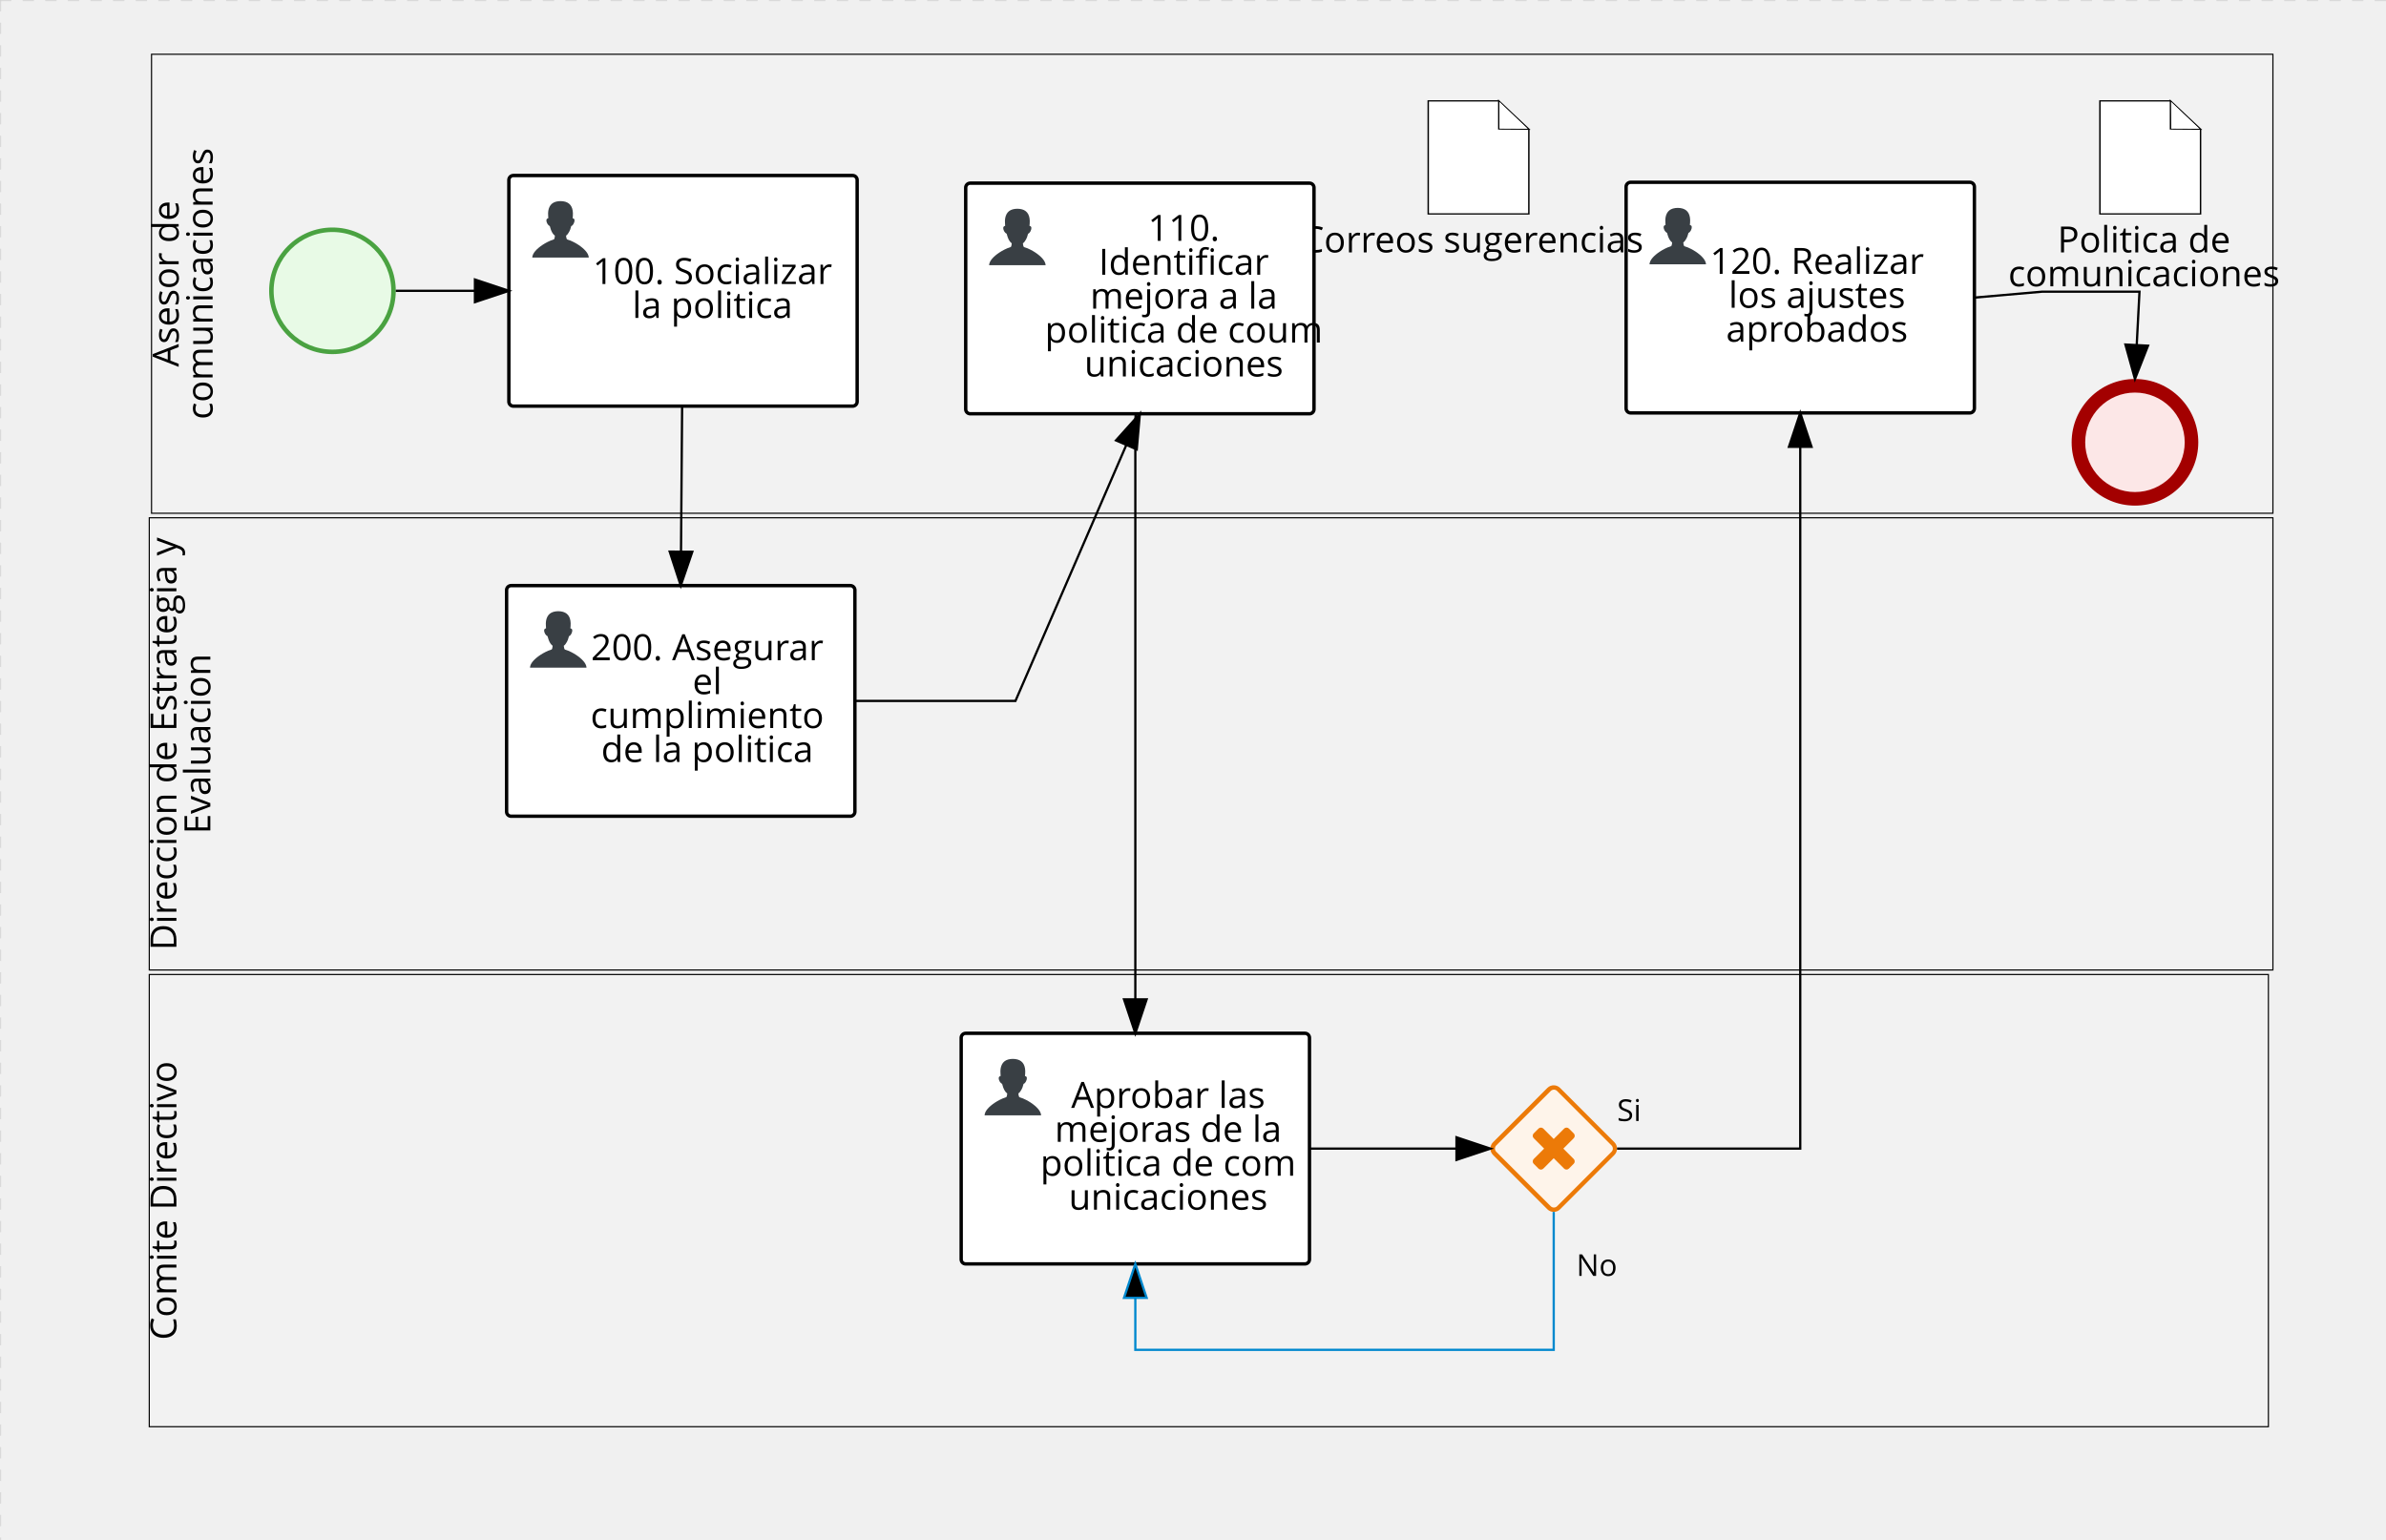
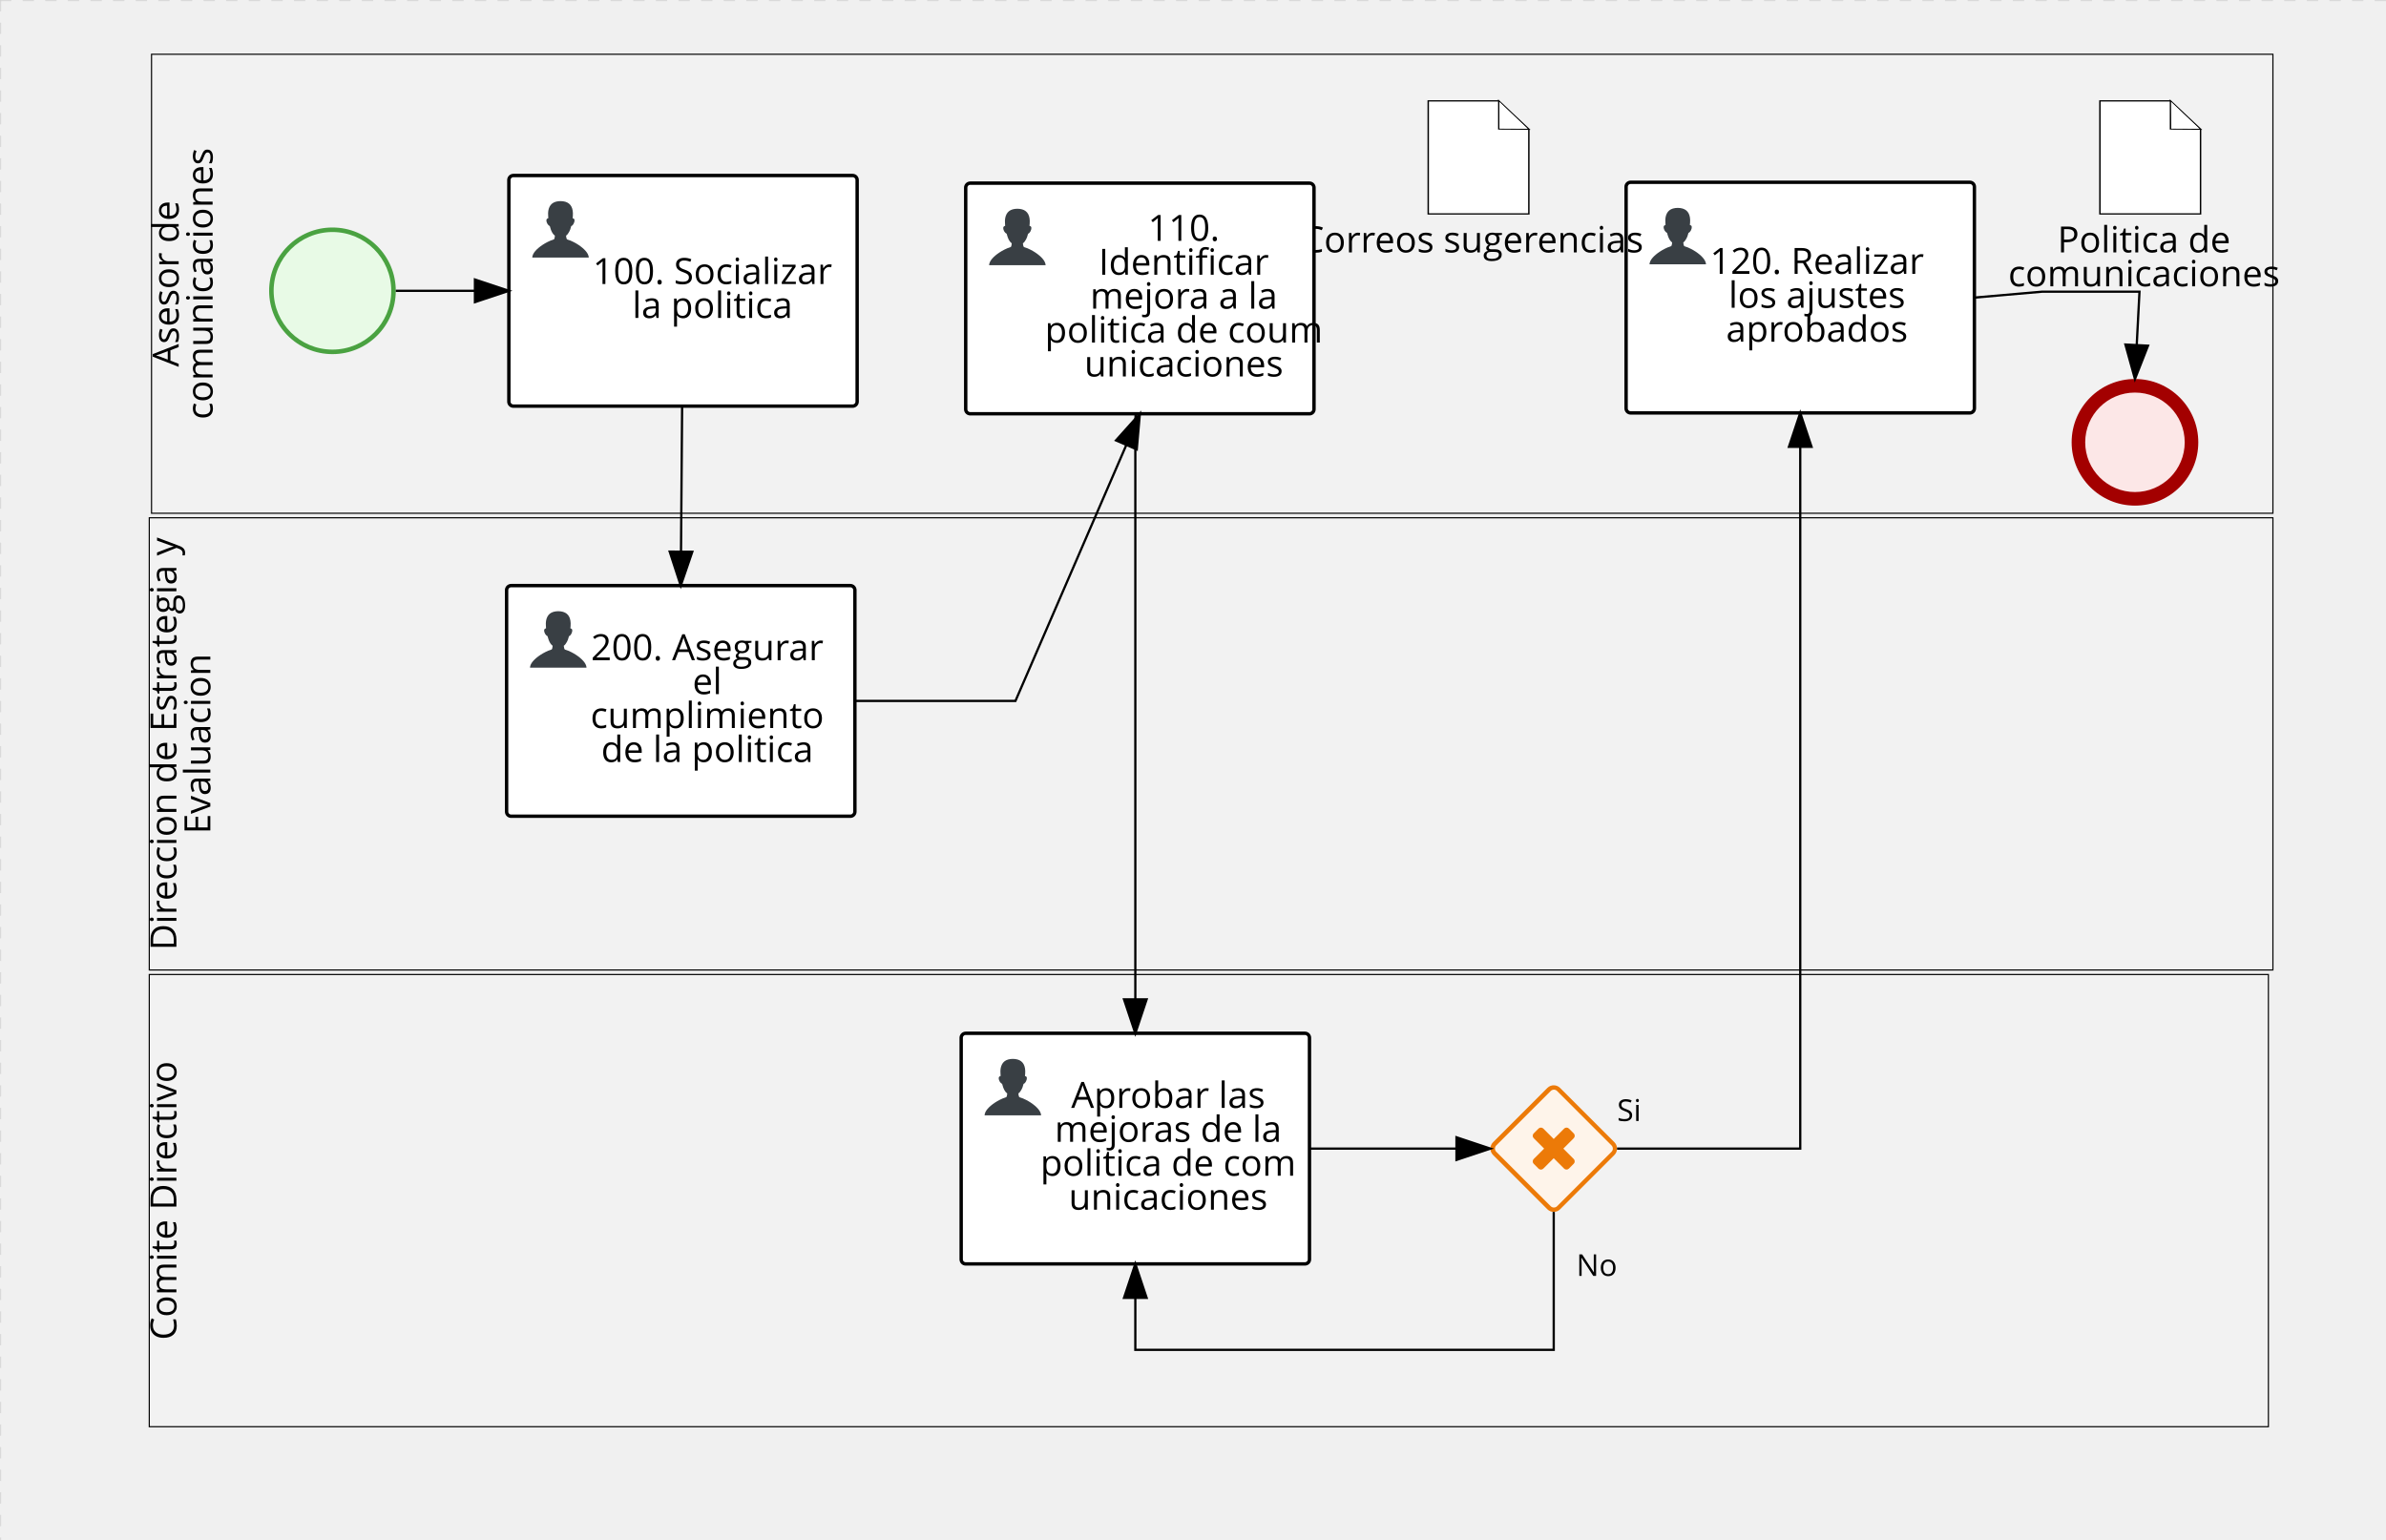
<svg xmlns="http://www.w3.org/2000/svg" version="1.1" width="1055" height="681" viewBox="0 0 1055 681">
  <defs />
  <g transform="matrix(1,0,0,1,0,0)">
    <g>
      <g>
        <g>
          <path fill="none" stroke="#d3d3d3" paint-order="fill stroke markers" d=" M 0 0 L 1200 0" stroke-miterlimit="10" stroke-opacity="0.8" stroke-dasharray="5" />
        </g>
        <g>
          <path fill="none" stroke="#d3d3d3" paint-order="fill stroke markers" d=" M 0 0 L 0 800" stroke-miterlimit="10" stroke-opacity="0.8" stroke-dasharray="5" />
        </g>
      </g>
      <g id="_052553D7-1069-4E3E-BF4C-2C32FE40EB2A" bpmn2nodeid="_052553D7-1069-4E3E-BF4C-2C32FE40EB2A" transform="matrix(1,0,0,1,66,229)">
        <g>
          <path fill="none" stroke="none" />
        </g>
        <g transform="matrix(1,0,0,1,0,0)">
          <path fill="#f2f2f2" stroke="none" id="_052553D7-1069-4E3E-BF4C-2C32FE40EB2A?shapeType=BACKGROUND" paint-order="stroke fill markers" d=" M 0 0 L 939 0 L 939 200 L 0 200 L 0 0 Z Z" />
        </g>
        <g transform="matrix(1,0,0,1,0,0)">
          <path fill="none" stroke="rgb(0,0,0)" id="_052553D7-1069-4E3E-BF4C-2C32FE40EB2A?shapeType=BORDER&amp;renderType=STROKE" paint-order="fill stroke markers" d=" M 0 0 L 939 0 L 939 200 L 0 200 L 0 0 Z Z" stroke-miterlimit="10" stroke-width="0.5" stroke-dasharray="" />
        </g>
        <g transform="matrix(-1.8369701987210297e-16,-1,1,-1.8369701987210297e-16,0,193.3789)">
          <text fill="#000000" stroke="none" font-family="Open Sans" font-size="12pt" font-style="normal" font-weight="normal" text-decoration="normal" x="93.379" y="12" text-anchor="middle" dominant-baseline="alphabetic">Direccion de Estrategia y </text>
          <text fill="#000000" stroke="none" font-family="Open Sans" font-size="12pt" font-style="normal" font-weight="normal" text-decoration="normal" x="93.379" y="27" text-anchor="middle" dominant-baseline="alphabetic">             Evaluacion             </text>
        </g>
        <g id="_7A4D09FB-145F-4D23-B7A2-E2E9EA3070AD" bpmn2nodeid="_7A4D09FB-145F-4D23-B7A2-E2E9EA3070AD" transform="matrix(1,0,0,1,158,30)">
          <g>
            <path fill="none" stroke="none" />
          </g>
          <g transform="matrix(1,0,0,1,0,0)">
            <path fill="#ffffff" stroke="none" id="_7A4D09FB-145F-4D23-B7A2-E2E9EA3070AD?shapeType=BACKGROUND" paint-order="stroke fill markers" d=" M 2 0 L 152 0 L 152 0 A 2 2 0 0 1 154 2 L 154 100 L 154 100 A 2 2 0 0 1 152 102 L 2 102 L 2 102 A 2 2 0 0 1 0 100 L 0 2 L 0 2 A 2 2 0 0 1 2 0 Z" />
          </g>
          <g transform="matrix(1,0,0,1,0,0)">
            <path fill="none" stroke="rgb(0,0,0)" id="_7A4D09FB-145F-4D23-B7A2-E2E9EA3070AD?shapeType=BORDER&amp;renderType=STROKE" paint-order="fill stroke markers" d=" M 2 0 L 152 0 L 152 0 A 2 2 0 0 1 154 2 L 154 100 L 154 100 A 2 2 0 0 1 152 102 L 2 102 L 2 102 A 2 2 0 0 1 0 100 L 0 2 L 0 2 A 2 2 0 0 1 2 0 Z" stroke-miterlimit="10" stroke-width="1.5" stroke-dasharray="" />
          </g>
          <g>
            <g transform="matrix(0.06,0,0,0.06,9.4,9.4)">
              <g transform="matrix(1,0,0,1,0,0)">
                <path fill="#393f44" stroke="none" id="_7A4D09FB-145F-4D23-B7A2-E2E9EA3070AD_task__RvU5__iZSm" paint-order="stroke fill markers" d=" M 0 0 M 16 445.21 C 16 440.869 18.784 431.129 22.001 424.217 C 35.768 394.64 77.283 359.28 129 333.084 C 144.516 325.224 157.347 319.964 167.807 317.174 C 171.932 316.074 175.729 314.414 176.525 313.363 C 178.894 310.234 180.914 302.908 181.727 294.5 L 182.5 286.5 L 178.507 283.455 C 166.303 274.146 154.284 251.678 148.04 226.5 C 145.611 216.707 145.056 215.462 142.984 215.158 C 141.703 214.97 138.083 212.243 134.939 209.099 C 123.233 197.393 116.891 177.376 121.44 166.49 C 123.002 162.751 128.155 159.01 131.75 159.004 C 134.448 159 134.471 158.603 132.914 138.788 C 130.927 113.496 134.279 92.265 143.132 74.076 C 152.232 55.38 167.569 42.882 189.049 36.66 C 210.203 30.532 237.797 30.532 258.951 36.66 C 300.042 48.563 318.958 83.806 314.955 141 C 314.32 150.075 313.624 157.788 313.409 158.14 C 313.194 158.493 314.575 159.073 316.479 159.43 C 328.929 161.766 330.986 177.018 321.496 196.621 C 316.903 206.109 309.357 214.508 304.817 215.185 C 303.023 215.453 302.293 217.146 299.943 226.5 C 296.659 239.567 294.474 245.305 287.948 257.995 C 282.491 268.606 273.035 281.109 268.108 284.229 L 264.871 286.278 L 265.518 292.889 C 266.345 301.33 268.639 309.871 270.877 312.837 C 272.067 314.415 275.002 315.79 280.063 317.139 C 291.069 320.075 303.617 325.274 321 334.102 C 369.815 358.891 410.848 393.758 425.032 422.5 C 429.07 430.682 432 440.232 432 445.21 L 432 448 L 224 448 L 16 448 L 16 445.21 Z" />
              </g>
            </g>
          </g>
          <g transform="matrix(1,0,0,1,4.04,13.68)">
            <g transform="matrix(0.04,0,0,0.04,63.36,69.12)">
              <g transform="matrix(1,0,0,1,0,0)">
                <path fill="none" stroke="none" />
              </g>
              <g transform="matrix(1,0,0,1,0,0)">
                <path fill="none" stroke="none" />
              </g>
            </g>
          </g>
          <g transform="matrix(1,0,0,1,35,21)">
            <text fill="#000000" stroke="none" font-family="Open Sans" font-size="12pt" font-style="normal" font-weight="normal" text-decoration="normal" x="53.707" y="12" text-anchor="middle" dominant-baseline="alphabetic">200. Asegurar </text>
            <text fill="#000000" stroke="none" font-family="Open Sans" font-size="12pt" font-style="normal" font-weight="normal" text-decoration="normal" x="53.707" y="27" text-anchor="middle" dominant-baseline="alphabetic">           el            </text>
            <text fill="#000000" stroke="none" font-family="Open Sans" font-size="12pt" font-style="normal" font-weight="normal" text-decoration="normal" x="53.707" y="42" text-anchor="middle" dominant-baseline="alphabetic">cumplimiento </text>
            <text fill="#000000" stroke="none" font-family="Open Sans" font-size="12pt" font-style="normal" font-weight="normal" text-decoration="normal" x="53.707" y="57" text-anchor="middle" dominant-baseline="alphabetic"> de la politica  </text>
          </g>
        </g>
      </g>
      <g id="_CBB95CE4-E17D-42EF-8D2E-250970B6A5EA" bpmn2nodeid="_CBB95CE4-E17D-42EF-8D2E-250970B6A5EA" transform="matrix(1,0,0,1,66,431)">
        <g>
          <path fill="none" stroke="none" />
        </g>
        <g transform="matrix(1,0,0,1,0,0)">
          <path fill="#f2f2f2" stroke="none" id="_CBB95CE4-E17D-42EF-8D2E-250970B6A5EA?shapeType=BACKGROUND" paint-order="stroke fill markers" d=" M 0 0 L 937 0 L 937 200 L 0 200 L 0 0 Z Z" />
        </g>
        <g transform="matrix(1,0,0,1,0,0)">
          <path fill="none" stroke="rgb(0,0,0)" id="_CBB95CE4-E17D-42EF-8D2E-250970B6A5EA?shapeType=BORDER&amp;renderType=STROKE" paint-order="fill stroke markers" d=" M 0 0 L 937 0 L 937 200 L 0 200 L 0 0 Z Z" stroke-miterlimit="10" stroke-width="0.5" stroke-dasharray="" />
        </g>
        <g transform="matrix(-1.8369701987210297e-16,-1,1,-1.8369701987210297e-16,0,161.6797)">
          <text fill="#000000" stroke="none" font-family="Open Sans" font-size="12pt" font-style="normal" font-weight="normal" text-decoration="normal" x="61.68" y="12" text-anchor="middle" dominant-baseline="alphabetic">Comite Directivo</text>
        </g>
        <g id="_5D49EE7E-2540-4519-88F3-D8C42D0C8EC1" bpmn2nodeid="_5D49EE7E-2540-4519-88F3-D8C42D0C8EC1" transform="matrix(1,0,0,1,359,26)">
          <g>
            <path fill="none" stroke="none" />
          </g>
          <g transform="matrix(1,0,0,1,0,0)">
            <path fill="#ffffff" stroke="none" id="_5D49EE7E-2540-4519-88F3-D8C42D0C8EC1?shapeType=BACKGROUND" paint-order="stroke fill markers" d=" M 2 0 L 152 0 L 152 0 A 2 2 0 0 1 154 2 L 154 100 L 154 100 A 2 2 0 0 1 152 102 L 2 102 L 2 102 A 2 2 0 0 1 0 100 L 0 2 L 0 2 A 2 2 0 0 1 2 0 Z" />
          </g>
          <g transform="matrix(1,0,0,1,0,0)">
            <path fill="none" stroke="rgb(0,0,0)" id="_5D49EE7E-2540-4519-88F3-D8C42D0C8EC1?shapeType=BORDER&amp;renderType=STROKE" paint-order="fill stroke markers" d=" M 2 0 L 152 0 L 152 0 A 2 2 0 0 1 154 2 L 154 100 L 154 100 A 2 2 0 0 1 152 102 L 2 102 L 2 102 A 2 2 0 0 1 0 100 L 0 2 L 0 2 A 2 2 0 0 1 2 0 Z" stroke-miterlimit="10" stroke-width="1.5" stroke-dasharray="" />
          </g>
          <g>
            <g transform="matrix(0.06,0,0,0.06,9.4,9.4)">
              <g transform="matrix(1,0,0,1,0,0)">
                <path fill="#393f44" stroke="none" id="_5D49EE7E-2540-4519-88F3-D8C42D0C8EC1_task__RvU5__iZSm" paint-order="stroke fill markers" d=" M 0 0 M 16 445.21 C 16 440.869 18.784 431.129 22.001 424.217 C 35.768 394.64 77.283 359.28 129 333.084 C 144.516 325.224 157.347 319.964 167.807 317.174 C 171.932 316.074 175.729 314.414 176.525 313.363 C 178.894 310.234 180.914 302.908 181.727 294.5 L 182.5 286.5 L 178.507 283.455 C 166.303 274.146 154.284 251.678 148.04 226.5 C 145.611 216.707 145.056 215.462 142.984 215.158 C 141.703 214.97 138.083 212.243 134.939 209.099 C 123.233 197.393 116.891 177.376 121.44 166.49 C 123.002 162.751 128.155 159.01 131.75 159.004 C 134.448 159 134.471 158.603 132.914 138.788 C 130.927 113.496 134.279 92.265 143.132 74.076 C 152.232 55.38 167.569 42.882 189.049 36.66 C 210.203 30.532 237.797 30.532 258.951 36.66 C 300.042 48.563 318.958 83.806 314.955 141 C 314.32 150.075 313.624 157.788 313.409 158.14 C 313.194 158.493 314.575 159.073 316.479 159.43 C 328.929 161.766 330.986 177.018 321.496 196.621 C 316.903 206.109 309.357 214.508 304.817 215.185 C 303.023 215.453 302.293 217.146 299.943 226.5 C 296.659 239.567 294.474 245.305 287.948 257.995 C 282.491 268.606 273.035 281.109 268.108 284.229 L 264.871 286.278 L 265.518 292.889 C 266.345 301.33 268.639 309.871 270.877 312.837 C 272.067 314.415 275.002 315.79 280.063 317.139 C 291.069 320.075 303.617 325.274 321 334.102 C 369.815 358.891 410.848 393.758 425.032 422.5 C 429.07 430.682 432 440.232 432 445.21 L 432 448 L 224 448 L 16 448 L 16 445.21 Z" />
              </g>
            </g>
          </g>
          <g transform="matrix(1,0,0,1,4.04,13.68)">
            <g transform="matrix(0.04,0,0,0.04,63.36,69.12)">
              <g transform="matrix(1,0,0,1,0,0)">
                <path fill="none" stroke="none" />
              </g>
              <g transform="matrix(1,0,0,1,0,0)">
                <path fill="none" stroke="none" />
              </g>
            </g>
          </g>
          <g transform="matrix(1,0,0,1,35,21)">
            <text fill="#000000" stroke="none" font-family="Open Sans" font-size="12pt" font-style="normal" font-weight="normal" text-decoration="normal" x="56.516" y="12" text-anchor="middle" dominant-baseline="alphabetic">   Aprobar las    </text>
            <text fill="#000000" stroke="none" font-family="Open Sans" font-size="12pt" font-style="normal" font-weight="normal" text-decoration="normal" x="56.516" y="27" text-anchor="middle" dominant-baseline="alphabetic"> mejoras de la  </text>
            <text fill="#000000" stroke="none" font-family="Open Sans" font-size="12pt" font-style="normal" font-weight="normal" text-decoration="normal" x="56.516" y="42" text-anchor="middle" dominant-baseline="alphabetic">politica de com</text>
            <text fill="#000000" stroke="none" font-family="Open Sans" font-size="12pt" font-style="normal" font-weight="normal" text-decoration="normal" x="56.516" y="57" text-anchor="middle" dominant-baseline="alphabetic">   unicaciones   </text>
          </g>
        </g>
        <g id="_1558BDCB-9061-4402-9BD1-C3B16DC715E6" bpmn2nodeid="_1558BDCB-9061-4402-9BD1-C3B16DC715E6" transform="matrix(1,0,0,1,593,49)">
          <g>
            <path fill="none" stroke="none" />
          </g>
          <g transform="matrix(0.125,0,0,0.125,0,0)">
            <g transform="matrix(1,0,0,1,0,0)">
              <path fill="#fef4ea" stroke="none" id="_1558BDCB-9061-4402-9BD1-C3B16DC715E6?shapeType=BACKGROUND" paint-order="stroke fill markers" d=" M 0 0 M 224.4 4.3 C 216.4 4.3 208.4 7.3 202.3 13.4 L 13.5 202.2 C 1.3 214.4 1.3 234.2 13.5 246.4 L 202.2 435.1 C 208.3 441.2 216.4 444.2 224.3 444.2 C 232.2 444.2 240.3 441.2 246.4 435.1 L 435.1 246.4 C 447.3 234.2 447.3 214.4 435.1 202.2 L 246.5 13.4 C 240.4 7.3 232.4 4.3 224.4 4.3 L 224.4 4.3 Z" />
            </g>
            <g>
              <g transform="matrix(1,0,0,1,0,0)">
                <g transform="matrix(1,0,0,1,0,0)">
                  <path fill="rgb(236,122,8)" stroke="none" id="_1558BDCB-9061-4402-9BD1-C3B16DC715E6?shapeType=BORDER&amp;renderType=FILL" paint-order="stroke fill markers" d=" M 0 0 M 20.8 212.7 L 213.3 20.2 C 219.6 13.9 229.7 13.9 235.9 20.2 L 428.4 212.7 C 434.7 219 434.7 229.1 428.4 235.3 L 235.9 427.8 C 229.6 434.1 219.5 434.1 213.3 427.8 L 20.8 235.3 C 14.5 229.1 14.5 218.9 20.8 212.7 L 20.8 212.7 Z M 0 0 M 0 224 C 0 232.1 3.1 240.3 9.3 246.5 L 201.5 438.7 C 213.9 451.1 234.1 451.1 246.5 438.7 L 438.7 246.5 C 444.9 240.3 448 232.1 448 224 C 448 215.9 444.9 207.7 438.7 201.5 L 246.5 9.3 C 234.1 -3.1 213.9 -3.1 201.5 9.3 L 9.3 201.5 C 3.1 207.7 0 215.9 0 224 L 0 224 Z" />
                </g>
              </g>
            </g>
            <g>
              <g transform="matrix(1,0,0,1,0,0)">
                <g transform="matrix(1,0,0,1,0,0)">
                  <path fill="#ec7a08" stroke="none" id="_1558BDCB-9061-4402-9BD1-C3B16DC715E6_exclusive" paint-order="stroke fill markers" d=" M 0 0 M 298.2 269.2 C 298.2 272.6 297.1 275.3 294.7 277.7 L 277.7 294.7 C 275.3 297.1 272.6 298.2 269.2 298.2 C 265.8 298.2 263.1 297.1 260.7 294.7 L 224 258 L 187.2 294.8 C 184.8 297.2 182.1 298.3 178.7 298.3 C 175.3 298.3 172.6 297.2 170.2 294.8 L 153.2 277.8 C 150.8 275.4 149.7 272.7 149.7 269.3 C 149.7 265.9 150.8 263.2 153.2 260.8 L 190 224 L 153.2 187.2 C 150.8 184.8 149.7 182 149.7 178.7 C 149.7 175.3 150.8 172.5 153.2 170.2 L 170.2 153.2 C 172.6 150.8 175.3 149.7 178.7 149.7 C 182.1 149.7 184.8 150.8 187.2 153.2 L 224 190 L 260.8 153.2 C 263.2 150.8 265.9 149.7 269.3 149.7 C 272.7 149.7 275.4 150.8 277.8 153.2 L 294.8 170.2 C 297.2 172.5 298.3 175.3 298.3 178.7 C 298.3 182 297.2 184.8 294.8 187.2 L 258 224 L 294.8 260.8 C 297.1 263.1 298.2 265.9 298.2 269.2 Z" />
                </g>
              </g>
            </g>
          </g>
          <g transform="matrix(1,0,0,1,28,61)" />
        </g>
      </g>
      <g transform="matrix(1,0,0,1,66,229)" />
      <g transform="matrix(1,0,0,1,224,259)" />
      <g id="_683E4396-24D7-4638-881C-E2183E5F51CE" bpmn2nodeid="_683E4396-24D7-4638-881C-E2183E5F51CE" transform="matrix(1,0,0,1,67,24)">
        <g>
          <path fill="none" stroke="none" />
        </g>
        <g transform="matrix(1,0,0,1,0,0)">
          <path fill="#f2f2f2" stroke="none" id="_683E4396-24D7-4638-881C-E2183E5F51CE?shapeType=BACKGROUND" paint-order="stroke fill markers" d=" M 0 0 L 938 0 L 938 203 L 0 203 L 0 0 Z Z" />
        </g>
        <g transform="matrix(1,0,0,1,0,0)">
          <path fill="none" stroke="rgb(0,0,0)" id="_683E4396-24D7-4638-881C-E2183E5F51CE?shapeType=BORDER&amp;renderType=STROKE" paint-order="fill stroke markers" d=" M 0 0 L 938 0 L 938 203 L 0 203 L 0 0 Z Z" stroke-miterlimit="10" stroke-width="0.5" stroke-dasharray="" />
        </g>
        <g transform="matrix(-1.8369701987210297e-16,-1,1,-1.8369701987210297e-16,0,161.5625)">
          <text fill="#000000" stroke="none" font-family="Open Sans" font-size="12pt" font-style="normal" font-weight="normal" text-decoration="normal" x="60.062" y="12" text-anchor="middle" dominant-baseline="alphabetic">     Asesor de      </text>
          <text fill="#000000" stroke="none" font-family="Open Sans" font-size="12pt" font-style="normal" font-weight="normal" text-decoration="normal" x="60.062" y="27" text-anchor="middle" dominant-baseline="alphabetic">comunicaciones</text>
        </g>
        <g id="_9BCE6AD8-8F45-4A36-9950-3890EF6B08EC" bpmn2nodeid="_9BCE6AD8-8F45-4A36-9950-3890EF6B08EC" transform="matrix(1,0,0,1,52,76.6207)">
          <g>
            <path fill="none" stroke="none" />
          </g>
          <g transform="matrix(0.125,0,0,0.125,0,0)">
            <g transform="matrix(1,0,0,1,0,0)">
              <path fill="#e8fae6" stroke="none" id="_9BCE6AD8-8F45-4A36-9950-3890EF6B08EC?shapeType=BACKGROUND" paint-order="stroke fill markers" d=" M 0 0 M 444 224 C 444 263.9 434.2 300.8 414.4 334.5 C 394.7 368.2 368 394.9 334.4 414.5 C 300.8 434.1 263.9 444 224 444 C 184.1 444 147.2 434.2 113.5 414.4 C 79.8 394.7 53.1 368 33.5 334.4 C 13.9 300.8 4 263.9 4 224 C 4 184.1 13.8 147.2 33.6 113.5 C 53.4 79.8 80.1 53.1 113.6 33.5 C 147.1 13.9 184.1 4 224 4 C 263.9 4 300.8 13.8 334.5 33.6 C 368.2 53.4 394.9 80.1 414.5 113.6 C 434.1 147.1 444 184.1 444 224 Z" />
            </g>
            <g>
              <g transform="matrix(1,0,0,1,0,0)">
                <g transform="matrix(1,0,0,1,0,0)">
                  <path fill="rgb(74,162,65)" stroke="none" id="_9BCE6AD8-8F45-4A36-9950-3890EF6B08EC?shapeType=BORDER&amp;renderType=FILL" paint-order="stroke fill markers" d=" M 0 0 M 224 0 C 100.3 0 0 100.3 0 224 C 0 347.7 100.3 448 224 448 C 347.7 448 448 347.7 448 224 C 448 100.3 347.7 0 224 0 Z M 0 0 M 224 432 C 109.1 432 16 338.9 16 224 C 16 109.1 109.1 16 224 16 C 338.9 16 432 109.1 432 224 C 432 338.9 338.9 432 224 432 Z" />
                </g>
              </g>
            </g>
          </g>
          <g transform="matrix(1,0,0,1,28,61)" />
        </g>
        <g id="_7D7F32C1-9C47-42F1-9FDC-F3C386D269F0" bpmn2nodeid="_7D7F32C1-9C47-42F1-9FDC-F3C386D269F0" transform="matrix(1,0,0,1,158,53.6207)">
          <g>
            <path fill="none" stroke="none" />
          </g>
          <g transform="matrix(1,0,0,1,0,0)">
            <path fill="#ffffff" stroke="none" id="_7D7F32C1-9C47-42F1-9FDC-F3C386D269F0?shapeType=BACKGROUND" paint-order="stroke fill markers" d=" M 2 0 L 152 0 L 152 0 A 2 2 0 0 1 154 2 L 154 100 L 154 100 A 2 2 0 0 1 152 102 L 2 102 L 2 102 A 2 2 0 0 1 0 100 L 0 2 L 0 2 A 2 2 0 0 1 2 0 Z" />
          </g>
          <g transform="matrix(1,0,0,1,0,0)">
            <path fill="none" stroke="rgb(0,0,0)" id="_7D7F32C1-9C47-42F1-9FDC-F3C386D269F0?shapeType=BORDER&amp;renderType=STROKE" paint-order="fill stroke markers" d=" M 2 0 L 152 0 L 152 0 A 2 2 0 0 1 154 2 L 154 100 L 154 100 A 2 2 0 0 1 152 102 L 2 102 L 2 102 A 2 2 0 0 1 0 100 L 0 2 L 0 2 A 2 2 0 0 1 2 0 Z" stroke-miterlimit="10" stroke-width="1.5" stroke-dasharray="" />
          </g>
          <g>
            <g transform="matrix(0.06,0,0,0.06,9.4,9.4)">
              <g transform="matrix(1,0,0,1,0,0)">
                <path fill="#393f44" stroke="none" id="_7D7F32C1-9C47-42F1-9FDC-F3C386D269F0_task__RvU5__iZSm" paint-order="stroke fill markers" d=" M 0 0 M 16 445.21 C 16 440.869 18.784 431.129 22.001 424.217 C 35.768 394.64 77.283 359.28 129 333.084 C 144.516 325.224 157.347 319.964 167.807 317.174 C 171.932 316.074 175.729 314.414 176.525 313.363 C 178.894 310.234 180.914 302.908 181.727 294.5 L 182.5 286.5 L 178.507 283.455 C 166.303 274.146 154.284 251.678 148.04 226.5 C 145.611 216.707 145.056 215.462 142.984 215.158 C 141.703 214.97 138.083 212.243 134.939 209.099 C 123.233 197.393 116.891 177.376 121.44 166.49 C 123.002 162.751 128.155 159.01 131.75 159.004 C 134.448 159 134.471 158.603 132.914 138.788 C 130.927 113.496 134.279 92.265 143.132 74.076 C 152.232 55.38 167.569 42.882 189.049 36.66 C 210.203 30.532 237.797 30.532 258.951 36.66 C 300.042 48.563 318.958 83.806 314.955 141 C 314.32 150.075 313.624 157.788 313.409 158.14 C 313.194 158.493 314.575 159.073 316.479 159.43 C 328.929 161.766 330.986 177.018 321.496 196.621 C 316.903 206.109 309.357 214.508 304.817 215.185 C 303.023 215.453 302.293 217.146 299.943 226.5 C 296.659 239.567 294.474 245.305 287.948 257.995 C 282.491 268.606 273.035 281.109 268.108 284.229 L 264.871 286.278 L 265.518 292.889 C 266.345 301.33 268.639 309.871 270.877 312.837 C 272.067 314.415 275.002 315.79 280.063 317.139 C 291.069 320.075 303.617 325.274 321 334.102 C 369.815 358.891 410.848 393.758 425.032 422.5 C 429.07 430.682 432 440.232 432 445.21 L 432 448 L 224 448 L 16 448 L 16 445.21 Z" />
              </g>
            </g>
          </g>
          <g transform="matrix(1,0,0,1,4.04,13.68)">
            <g transform="matrix(0.04,0,0,0.04,63.36,69.12)">
              <g transform="matrix(1,0,0,1,0,0)">
                <path fill="none" stroke="none" />
              </g>
              <g transform="matrix(1,0,0,1,0,0)">
                <path fill="none" stroke="none" />
              </g>
            </g>
          </g>
          <g transform="matrix(1,0,0,1,35,36)">
            <text fill="#000000" stroke="none" font-family="Open Sans" font-size="12pt" font-style="normal" font-weight="normal" text-decoration="normal" x="55.016" y="12" text-anchor="middle" dominant-baseline="alphabetic">100. Socializar </text>
            <text fill="#000000" stroke="none" font-family="Open Sans" font-size="12pt" font-style="normal" font-weight="normal" text-decoration="normal" x="55.016" y="27" text-anchor="middle" dominant-baseline="alphabetic">    la politica     </text>
          </g>
        </g>
        <g id="_716ACD6B-4B34-4F81-AA9F-79049DC80C13" bpmn2nodeid="_716ACD6B-4B34-4F81-AA9F-79049DC80C13" transform="matrix(1,0,0,1,652,56.6207)">
          <g>
            <path fill="none" stroke="none" />
          </g>
          <g transform="matrix(1,0,0,1,0,0)">
            <path fill="#ffffff" stroke="none" id="_716ACD6B-4B34-4F81-AA9F-79049DC80C13?shapeType=BACKGROUND" paint-order="stroke fill markers" d=" M 2 0 L 152 0 L 152 0 A 2 2 0 0 1 154 2 L 154 100 L 154 100 A 2 2 0 0 1 152 102 L 2 102 L 2 102 A 2 2 0 0 1 0 100 L 0 2 L 0 2 A 2 2 0 0 1 2 0 Z" />
          </g>
          <g transform="matrix(1,0,0,1,0,0)">
            <path fill="none" stroke="rgb(0,0,0)" id="_716ACD6B-4B34-4F81-AA9F-79049DC80C13?shapeType=BORDER&amp;renderType=STROKE" paint-order="fill stroke markers" d=" M 2 0 L 152 0 L 152 0 A 2 2 0 0 1 154 2 L 154 100 L 154 100 A 2 2 0 0 1 152 102 L 2 102 L 2 102 A 2 2 0 0 1 0 100 L 0 2 L 0 2 A 2 2 0 0 1 2 0 Z" stroke-miterlimit="10" stroke-width="1.5" stroke-dasharray="" />
          </g>
          <g>
            <g transform="matrix(0.06,0,0,0.06,9.4,9.4)">
              <g transform="matrix(1,0,0,1,0,0)">
                <path fill="#393f44" stroke="none" id="_716ACD6B-4B34-4F81-AA9F-79049DC80C13_task__RvU5__iZSm" paint-order="stroke fill markers" d=" M 0 0 M 16 445.21 C 16 440.869 18.784 431.129 22.001 424.217 C 35.768 394.64 77.283 359.28 129 333.084 C 144.516 325.224 157.347 319.964 167.807 317.174 C 171.932 316.074 175.729 314.414 176.525 313.363 C 178.894 310.234 180.914 302.908 181.727 294.5 L 182.5 286.5 L 178.507 283.455 C 166.303 274.146 154.284 251.678 148.04 226.5 C 145.611 216.707 145.056 215.462 142.984 215.158 C 141.703 214.97 138.083 212.243 134.939 209.099 C 123.233 197.393 116.891 177.376 121.44 166.49 C 123.002 162.751 128.155 159.01 131.75 159.004 C 134.448 159 134.471 158.603 132.914 138.788 C 130.927 113.496 134.279 92.265 143.132 74.076 C 152.232 55.38 167.569 42.882 189.049 36.66 C 210.203 30.532 237.797 30.532 258.951 36.66 C 300.042 48.563 318.958 83.806 314.955 141 C 314.32 150.075 313.624 157.788 313.409 158.14 C 313.194 158.493 314.575 159.073 316.479 159.43 C 328.929 161.766 330.986 177.018 321.496 196.621 C 316.903 206.109 309.357 214.508 304.817 215.185 C 303.023 215.453 302.293 217.146 299.943 226.5 C 296.659 239.567 294.474 245.305 287.948 257.995 C 282.491 268.606 273.035 281.109 268.108 284.229 L 264.871 286.278 L 265.518 292.889 C 266.345 301.33 268.639 309.871 270.877 312.837 C 272.067 314.415 275.002 315.79 280.063 317.139 C 291.069 320.075 303.617 325.274 321 334.102 C 369.815 358.891 410.848 393.758 425.032 422.5 C 429.07 430.682 432 440.232 432 445.21 L 432 448 L 224 448 L 16 448 L 16 445.21 Z" />
              </g>
            </g>
          </g>
          <g transform="matrix(1,0,0,1,4.04,13.68)">
            <g transform="matrix(0.04,0,0,0.04,63.36,69.12)">
              <g transform="matrix(1,0,0,1,0,0)">
                <path fill="none" stroke="none" />
              </g>
              <g transform="matrix(1,0,0,1,0,0)">
                <path fill="none" stroke="none" />
              </g>
            </g>
          </g>
          <g transform="matrix(1,0,0,1,35,28.5)">
            <text fill="#000000" stroke="none" font-family="Open Sans" font-size="12pt" font-style="normal" font-weight="normal" text-decoration="normal" x="49.395" y="12" text-anchor="middle" dominant-baseline="alphabetic">120. Realizar </text>
            <text fill="#000000" stroke="none" font-family="Open Sans" font-size="12pt" font-style="normal" font-weight="normal" text-decoration="normal" x="49.395" y="27" text-anchor="middle" dominant-baseline="alphabetic">  los ajustes   </text>
            <text fill="#000000" stroke="none" font-family="Open Sans" font-size="12pt" font-style="normal" font-weight="normal" text-decoration="normal" x="49.395" y="42" text-anchor="middle" dominant-baseline="alphabetic">  aprobados  </text>
          </g>
        </g>
        <g id="_64CD727A-D03E-4E92-826F-889B03A87023" bpmn2nodeid="_64CD727A-D03E-4E92-826F-889B03A87023" transform="matrix(1,0,0,1,559,20.6207)">
          <g>
            <path fill="none" stroke="none" />
          </g>
          <g transform="matrix(0.09070081,0,0,0.08169935,0,0)">
            <g transform="matrix(1,0,0,1,0,0)">
              <path fill="rgb(255,255,255)" stroke="rgb(0,0,0)" id="_64CD727A-D03E-4E92-826F-889B03A87023?shapeType=BORDER&amp;renderType=STROKE" paint-order="fill stroke markers" d=" M 0 0 M 404.814 0 L 60.736 0 L 60.736 612 L 551.263 612 L 551.263 153 Z M 0 0 M 404.814 0 L 551.263 153 L 404.788 151.859 Z" stroke-miterlimit="10" stroke-width="7" stroke-dasharray="0" />
            </g>
            <g transform="matrix(1,0,0,1,0,0)">
              <path fill="#ffffff" stroke="none" id="_64CD727A-D03E-4E92-826F-889B03A87023_dataObject__pwOi" paint-order="stroke fill markers" d=" M 0 0 M 407.78 5.025 L 408.622 150.153 L 545.916 151 Z" />
            </g>
          </g>
          <g transform="matrix(1,0,0,1,-50.66406,55)">
            <text fill="#000000" stroke="none" font-family="Open Sans" font-size="12pt" font-style="normal" font-weight="normal" text-decoration="normal" x="75.664" y="12" text-anchor="middle" dominant-baseline="alphabetic">Correos sugerencias</text>
          </g>
        </g>
        <g id="_D098BB1C-6F67-476C-869F-080389B52E2E" bpmn2nodeid="_D098BB1C-6F67-476C-869F-080389B52E2E" transform="matrix(1,0,0,1,849,143.6207)">
          <g>
            <path fill="none" stroke="none" />
          </g>
          <g transform="matrix(0.125,0,0,0.125,0,0)">
            <g transform="matrix(1,0,0,1,0,0)">
              <path fill="#fce7e7" stroke="none" id="_D098BB1C-6F67-476C-869F-080389B52E2E?shapeType=BACKGROUND" paint-order="stroke fill markers" d=" M 0 0 M 444 224 C 444 263.9 434.2 300.8 414.4 334.5 C 394.7 368.2 368 394.9 334.4 414.5 C 300.8 434.1 263.9 444 224 444 C 184.1 444 147.2 434.2 113.5 414.4 C 79.8 394.7 53.1 368 33.5 334.4 C 13.9 300.8 4 263.9 4 224 C 4 184.1 13.8 147.2 33.6 113.5 C 53.4 79.8 80.1 53.1 113.6 33.5 C 147.1 13.9 184.1 4 224 4 C 263.9 4 300.8 13.8 334.5 33.6 C 368.2 53.4 394.9 80.1 414.5 113.6 C 434.1 147.1 444 184.1 444 224 Z" />
            </g>
            <g>
              <g transform="matrix(1,0,0,1,0,0)">
                <g transform="matrix(1,0,0,1,0,0)">
                  <path fill="rgb(163,0,0)" stroke="none" id="_D098BB1C-6F67-476C-869F-080389B52E2E?shapeType=BORDER&amp;renderType=FILL" paint-order="stroke fill markers" d=" M 0 0 M 224 0 C 100.3 0 0 100.3 0 224 C 0 347.7 100.3 448 224 448 C 347.7 448 448 347.7 448 224 C 448 100.3 347.7 0 224 0 Z M 0 0 M 224 400 C 126.8 400 48 321.2 48 224 C 48 126.8 126.8 48 224 48 C 321.2 48 400 126.8 400 224 C 400 321.2 321.2 400 224 400 Z" />
                </g>
              </g>
            </g>
          </g>
          <g transform="matrix(1,0,0,1,28,61)" />
        </g>
        <g id="_34BA5B85-F052-43C5-828B-BEC20A0C34EE" bpmn2nodeid="_34BA5B85-F052-43C5-828B-BEC20A0C34EE" transform="matrix(1,0,0,1,856,20.6207)">
          <g>
            <path fill="none" stroke="none" />
          </g>
          <g transform="matrix(0.09070081,0,0,0.08169935,0,0)">
            <g transform="matrix(1,0,0,1,0,0)">
              <path fill="rgb(255,255,255)" stroke="rgb(0,0,0)" id="_34BA5B85-F052-43C5-828B-BEC20A0C34EE?shapeType=BORDER&amp;renderType=STROKE" paint-order="fill stroke markers" d=" M 0 0 M 404.814 0 L 60.736 0 L 60.736 612 L 551.263 612 L 551.263 153 Z M 0 0 M 404.814 0 L 551.263 153 L 404.788 151.859 Z" stroke-miterlimit="10" stroke-width="7" stroke-dasharray="0" />
            </g>
            <g transform="matrix(1,0,0,1,0,0)">
              <path fill="#ffffff" stroke="none" id="_34BA5B85-F052-43C5-828B-BEC20A0C34EE_dataObject__pwOi" paint-order="stroke fill markers" d=" M 0 0 M 407.78 5.025 L 408.622 150.153 L 545.916 151 Z" />
            </g>
          </g>
          <g transform="matrix(1,0,0,1,-35.0625,55)">
            <text fill="#000000" stroke="none" font-family="Open Sans" font-size="12pt" font-style="normal" font-weight="normal" text-decoration="normal" x="60.062" y="12" text-anchor="middle" dominant-baseline="alphabetic">    Politica de      </text>
            <text fill="#000000" stroke="none" font-family="Open Sans" font-size="12pt" font-style="normal" font-weight="normal" text-decoration="normal" x="60.062" y="27" text-anchor="middle" dominant-baseline="alphabetic">comunicaciones</text>
          </g>
        </g>
        <g id="_BBF194CB-5DEC-4867-922F-7F6BB99A938A" bpmn2nodeid="_BBF194CB-5DEC-4867-922F-7F6BB99A938A" transform="matrix(1,0,0,1,360,57)">
          <g>
            <path fill="none" stroke="none" />
          </g>
          <g transform="matrix(1,0,0,1,0,0)">
            <path fill="#ffffff" stroke="none" id="_BBF194CB-5DEC-4867-922F-7F6BB99A938A?shapeType=BACKGROUND" paint-order="stroke fill markers" d=" M 2 0 L 152 0 L 152 0 A 2 2 0 0 1 154 2 L 154 100 L 154 100 A 2 2 0 0 1 152 102 L 2 102 L 2 102 A 2 2 0 0 1 0 100 L 0 2 L 0 2 A 2 2 0 0 1 2 0 Z" />
          </g>
          <g transform="matrix(1,0,0,1,0,0)">
            <path fill="none" stroke="rgb(0,0,0)" id="_BBF194CB-5DEC-4867-922F-7F6BB99A938A?shapeType=BORDER&amp;renderType=STROKE" paint-order="fill stroke markers" d=" M 2 0 L 152 0 L 152 0 A 2 2 0 0 1 154 2 L 154 100 L 154 100 A 2 2 0 0 1 152 102 L 2 102 L 2 102 A 2 2 0 0 1 0 100 L 0 2 L 0 2 A 2 2 0 0 1 2 0 Z" stroke-miterlimit="10" stroke-width="1.5" stroke-dasharray="" />
          </g>
          <g>
            <g transform="matrix(0.06,0,0,0.06,9.4,9.4)">
              <g transform="matrix(1,0,0,1,0,0)">
                <path fill="#393f44" stroke="none" id="_BBF194CB-5DEC-4867-922F-7F6BB99A938A_task__RvU5__iZSm" paint-order="stroke fill markers" d=" M 0 0 M 16 445.21 C 16 440.869 18.784 431.129 22.001 424.217 C 35.768 394.64 77.283 359.28 129 333.084 C 144.516 325.224 157.347 319.964 167.807 317.174 C 171.932 316.074 175.729 314.414 176.525 313.363 C 178.894 310.234 180.914 302.908 181.727 294.5 L 182.5 286.5 L 178.507 283.455 C 166.303 274.146 154.284 251.678 148.04 226.5 C 145.611 216.707 145.056 215.462 142.984 215.158 C 141.703 214.97 138.083 212.243 134.939 209.099 C 123.233 197.393 116.891 177.376 121.44 166.49 C 123.002 162.751 128.155 159.01 131.75 159.004 C 134.448 159 134.471 158.603 132.914 138.788 C 130.927 113.496 134.279 92.265 143.132 74.076 C 152.232 55.38 167.569 42.882 189.049 36.66 C 210.203 30.532 237.797 30.532 258.951 36.66 C 300.042 48.563 318.958 83.806 314.955 141 C 314.32 150.075 313.624 157.788 313.409 158.14 C 313.194 158.493 314.575 159.073 316.479 159.43 C 328.929 161.766 330.986 177.018 321.496 196.621 C 316.903 206.109 309.357 214.508 304.817 215.185 C 303.023 215.453 302.293 217.146 299.943 226.5 C 296.659 239.567 294.474 245.305 287.948 257.995 C 282.491 268.606 273.035 281.109 268.108 284.229 L 264.871 286.278 L 265.518 292.889 C 266.345 301.33 268.639 309.871 270.877 312.837 C 272.067 314.415 275.002 315.79 280.063 317.139 C 291.069 320.075 303.617 325.274 321 334.102 C 369.815 358.891 410.848 393.758 425.032 422.5 C 429.07 430.682 432 440.232 432 445.21 L 432 448 L 224 448 L 16 448 L 16 445.21 Z" />
              </g>
            </g>
          </g>
          <g transform="matrix(1,0,0,1,4.04,13.68)">
            <g transform="matrix(0.04,0,0,0.04,63.36,69.12)">
              <g transform="matrix(1,0,0,1,0,0)">
                <path fill="none" stroke="none" />
              </g>
              <g transform="matrix(1,0,0,1,0,0)">
                <path fill="none" stroke="none" />
              </g>
            </g>
          </g>
          <g transform="matrix(1,0,0,1,35,13.5)">
            <text fill="#000000" stroke="none" font-family="Open Sans" font-size="12pt" font-style="normal" font-weight="normal" text-decoration="normal" x="61.426" y="12" text-anchor="middle" dominant-baseline="alphabetic">          110.            </text>
            <text fill="#000000" stroke="none" font-family="Open Sans" font-size="12pt" font-style="normal" font-weight="normal" text-decoration="normal" x="61.426" y="27" text-anchor="middle" dominant-baseline="alphabetic">     Identificar      </text>
            <text fill="#000000" stroke="none" font-family="Open Sans" font-size="12pt" font-style="normal" font-weight="normal" text-decoration="normal" x="61.426" y="42" text-anchor="middle" dominant-baseline="alphabetic">    mejora a la      </text>
            <text fill="#000000" stroke="none" font-family="Open Sans" font-size="12pt" font-style="normal" font-weight="normal" text-decoration="normal" x="61.426" y="57" text-anchor="middle" dominant-baseline="alphabetic">politica de coum</text>
            <text fill="#000000" stroke="none" font-family="Open Sans" font-size="12pt" font-style="normal" font-weight="normal" text-decoration="normal" x="61.426" y="72" text-anchor="middle" dominant-baseline="alphabetic">    unicaciones    </text>
          </g>
        </g>
      </g>
      <g id="_80AEDE34-9D5A-4714-9B0C-65FD503B0CC7" bpmn2nodeid="_80AEDE34-9D5A-4714-9B0C-65FD503B0CC7" transform="matrix(1,0,0,1,0,0)">
        <g>
          <path fill="none" stroke="rgb(0,0,0)" paint-order="fill stroke markers" d=" M 175 128.621 L 210 128.621" stroke-miterlimit="10" stroke-dasharray="" />
        </g>
        <g transform="matrix(1,0,0,1,175,128.6207)" />
        <g transform="matrix(6.123233995736766e-17,1,-1,6.123233995736766e-17,225,123.6207)">
          <path fill="rgb(0,0,0)" stroke="rgb(0,0,0)" paint-order="fill stroke markers" d=" M 10 15 L 0 15 L 5 0 Z" stroke-miterlimit="10" stroke-dasharray="" />
        </g>
        <g transform="matrix(1,0,0,1,175,118.6207)" />
      </g>
      <g id="_8E1C7E33-CCC3-4C6C-AD18-059E3169FE93" bpmn2nodeid="_8E1C7E33-CCC3-4C6C-AD18-059E3169FE93">
        <g>
          <path fill="none" stroke="rgb(0,0,0)" paint-order="fill stroke markers" d=" M 301.609 179.621 L 301.115 244" stroke-miterlimit="10" stroke-dasharray="" />
        </g>
        <g transform="matrix(1,0,0,1,301.6088,179.6207)" />
        <g transform="matrix(-0.9999706,-0.007669703,0.007669703,-0.9999706,305.9999,259.0383)">
          <path fill="rgb(0,0,0)" stroke="rgb(0,0,0)" paint-order="fill stroke markers" d=" M 10 15 L 0 15 L 5 0 Z" stroke-miterlimit="10" stroke-dasharray="" />
        </g>
        <g transform="matrix(1,0,0,1,310.9997,219.2337)" />
      </g>
      <g id="_1AE8F272-DC2C-4989-B97D-0E2D83493E28" bpmn2nodeid="_1AE8F272-DC2C-4989-B97D-0E2D83493E28" transform="matrix(1,0,0,1,0,0)">
        <g>
          <path fill="none" stroke="rgb(0,0,0)" paint-order="fill stroke markers" d=" M 873 131.621 L 903 129 L 946 129 L 944.776 152.641" stroke-miterlimit="10" stroke-dasharray="" />
        </g>
        <g transform="matrix(1,0,0,1,873,131.6207)" />
        <g transform="matrix(-0.9986618,-0.05171641,0.05171641,-0.9986618,948.9933,167.8793)">
          <path fill="rgb(0,0,0)" stroke="rgb(0,0,0)" paint-order="fill stroke markers" d=" M 10 15 L 0 15 L 5 0 Z" stroke-miterlimit="10" stroke-dasharray="" />
        </g>
        <g transform="matrix(1,0,0,1,873.8703,120.3483)" />
      </g>
      <g transform="matrix(1,0,0,1,67,24)" />
      <g transform="matrix(1,0,0,1,119,100.6207)" />
      <g transform="matrix(1,0,0,1,225,77.6207)" />
      <g transform="matrix(1,0,0,1,719,80.6207)" />
      <g transform="matrix(1,0,0,1,626,44.6207)" />
      <g transform="matrix(1,0,0,1,916,167.6207)" />
      <g transform="matrix(1,0,0,1,923,44.6207)" />
      <g id="_95C4B31B-A944-4D56-B132-67904788E197" bpmn2nodeid="_95C4B31B-A944-4D56-B132-67904788E197">
        <g>
          <path fill="none" stroke="rgb(0,0,0)" paint-order="fill stroke markers" d=" M 378 310 L 449 310 L 498.039 196.765" stroke-miterlimit="10" stroke-dasharray="" />
        </g>
        <g transform="matrix(1,0,0,1,378,310)" />
        <g transform="matrix(0.9176435,0.3974047,-0.3974047,0.9176435,499.4118,181.013)">
          <path fill="rgb(0,0,0)" stroke="rgb(0,0,0)" paint-order="fill stroke markers" d=" M 10 15 L 0 15 L 5 0 Z" stroke-miterlimit="10" stroke-dasharray="" />
        </g>
        <g transform="matrix(1,0,0,1,378,300)" />
      </g>
      <g transform="matrix(1,0,0,1,427,81)" />
      <g id="_2C904015-1895-413A-A867-69D3E6DEF1C7" bpmn2nodeid="_2C904015-1895-413A-A867-69D3E6DEF1C7">
        <g>
          <path fill="none" stroke="rgb(0,0,0)" paint-order="fill stroke markers" d=" M 502.145 183 L 502 187 L 502 442" stroke-miterlimit="10" stroke-dasharray="" />
        </g>
        <g transform="matrix(1,0,0,1,502.1455,183)" />
        <g transform="matrix(-1,1.2246467991473532e-16,-1.2246467991473532e-16,-1,507,457)">
          <path fill="rgb(0,0,0)" stroke="rgb(0,0,0)" paint-order="fill stroke markers" d=" M 10 15 L 0 15 L 5 0 Z" stroke-miterlimit="10" stroke-dasharray="" />
        </g>
        <g transform="matrix(1,0,0,1,511.9934,184.6366)" />
      </g>
      <g id="_F806060D-5B23-4D82-9124-2CA90751211B" bpmn2nodeid="_F806060D-5B23-4D82-9124-2CA90751211B">
        <g>
          <path fill="none" stroke="#000000" paint-order="fill stroke markers" d=" M 579 508 L 644 508" stroke-miterlimit="10" stroke-dasharray="" />
        </g>
        <g transform="matrix(1,0,0,1,579,508)" />
        <g transform="matrix(6.123233995736766e-17,1,-1,6.123233995736766e-17,659,503)">
          <path fill="#000000" stroke="#000000" paint-order="fill stroke markers" d=" M 10 15 L 0 15 L 5 0 Z" stroke-miterlimit="10" stroke-dasharray="" />
        </g>
        <g transform="matrix(1,0,0,1,579,498)" />
      </g>
      <g id="_91ED8A45-4690-4587-B417-04D707C1268E" bpmn2nodeid="_91ED8A45-4690-4587-B417-04D707C1268E">
        <g>
          <path fill="none" stroke="rgb(0,0,0)" paint-order="fill stroke markers" d=" M 715 508 L 796 508 L 796 197.621" stroke-miterlimit="10" stroke-dasharray="" />
        </g>
        <g transform="matrix(1,0,0,1,715,508)" />
        <g transform="matrix(1,0,0,1,791,182.6207)">
          <path fill="rgb(0,0,0)" stroke="rgb(0,0,0)" paint-order="fill stroke markers" d=" M 10 15 L 0 15 L 5 0 Z" stroke-miterlimit="10" stroke-dasharray="" />
        </g>
        <g transform="matrix(1,0,0,1,715,487)">
          <text fill="#000000" stroke="none" font-family="Open Sans" font-size="10pt" font-style="normal" font-weight="normal" text-decoration="normal" x="0" y="8.8" text-anchor="start" dominant-baseline="alphabetic">Si                    </text>
        </g>
      </g>
      <g transform="matrix(1,0,0,1,66,431)" />
      <g transform="matrix(1,0,0,1,425,457)" />
      <g transform="matrix(1,0,0,1,659,480)" />
      <g id="_1FB9F5B6-9A34-4613-8D63-24C5CED4FE6E" bpmn2nodeid="_1FB9F5B6-9A34-4613-8D63-24C5CED4FE6E">
        <g>
-           <path fill="none" stroke="rgb(0,136,206)" paint-order="fill stroke markers" d=" M 687 536 L 687 597 L 502 597 L 502 574" stroke-miterlimit="10" stroke-dasharray="" />
+           <path fill="none" stroke="rgb(0,0,0)" paint-order="fill stroke markers" d=" M 687 536 L 687 597 L 502 597 L 502 574" stroke-miterlimit="10" stroke-dasharray="" />
        </g>
        <g transform="matrix(1,0,0,1,687,536)" />
        <g transform="matrix(1,0,0,1,497,559)">
-           <path fill="rgb(0,0,0)" stroke="rgb(0,136,206)" paint-order="fill stroke markers" d=" M 10 15 L 0 15 L 5 0 Z" stroke-miterlimit="10" stroke-dasharray="" />
+           <path fill="rgb(0,0,0)" stroke="rgb(0,0,0)" paint-order="fill stroke markers" d=" M 10 15 L 0 15 L 5 0 Z" stroke-miterlimit="10" stroke-dasharray="" />
        </g>
        <g transform="matrix(1,0,0,1,697,555.5)">
          <text fill="#000000" stroke="none" font-family="Open Sans" font-size="10pt" font-style="normal" font-weight="normal" text-decoration="normal" x="0" y="8.8" text-anchor="start" dominant-baseline="alphabetic">No            </text>
        </g>
      </g>
    </g>
  </g>
</svg>
